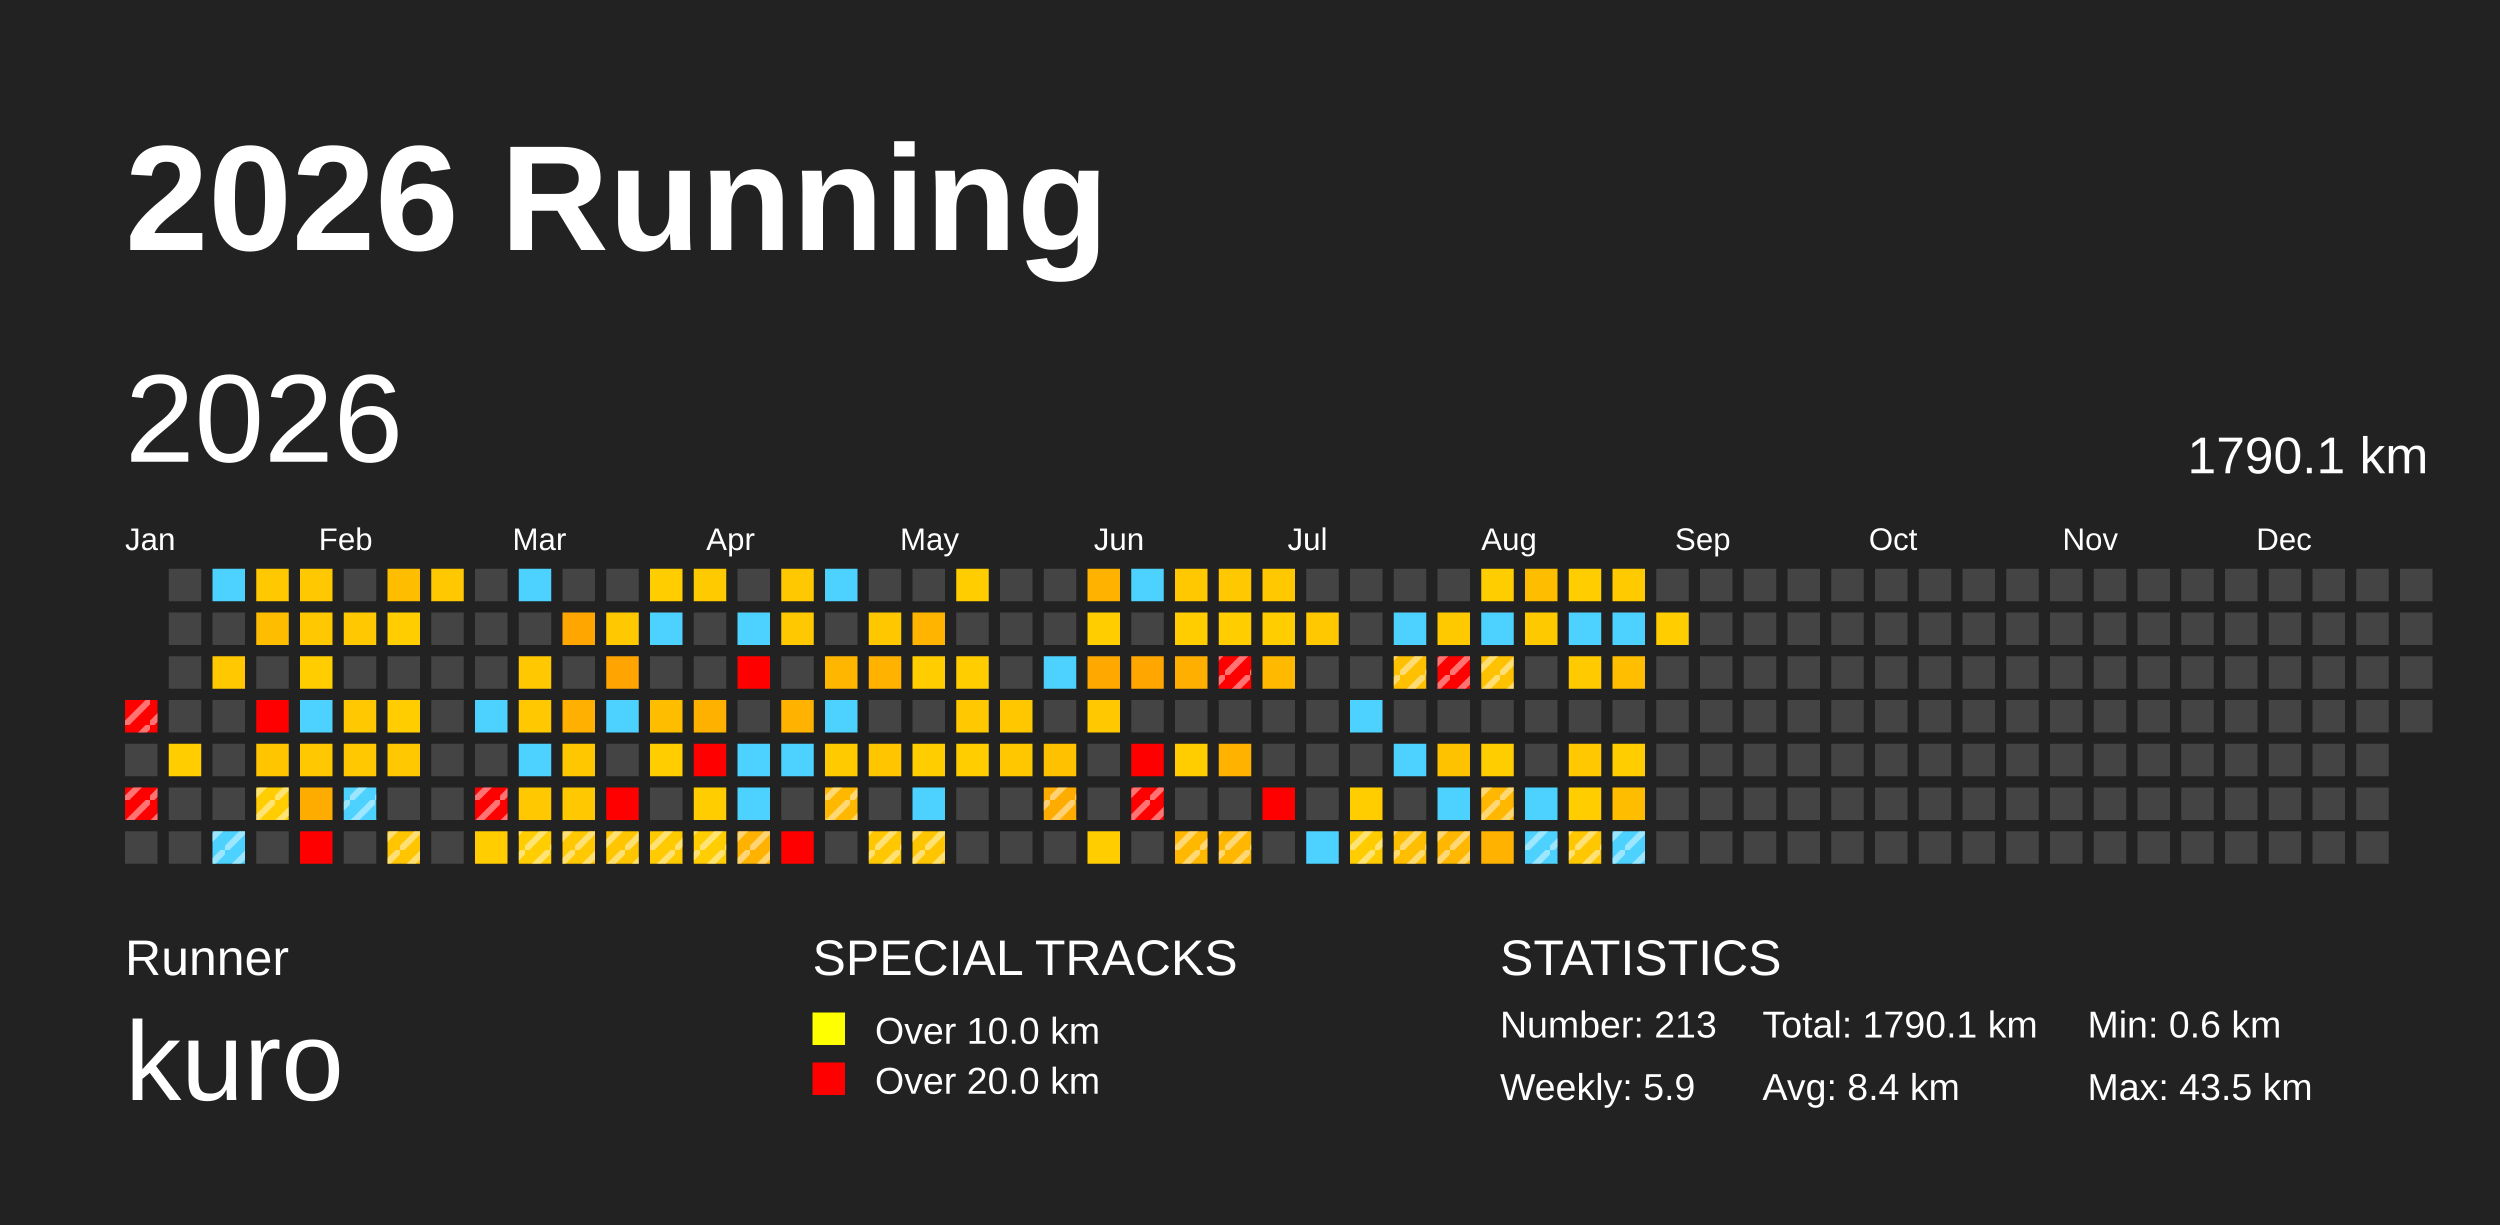
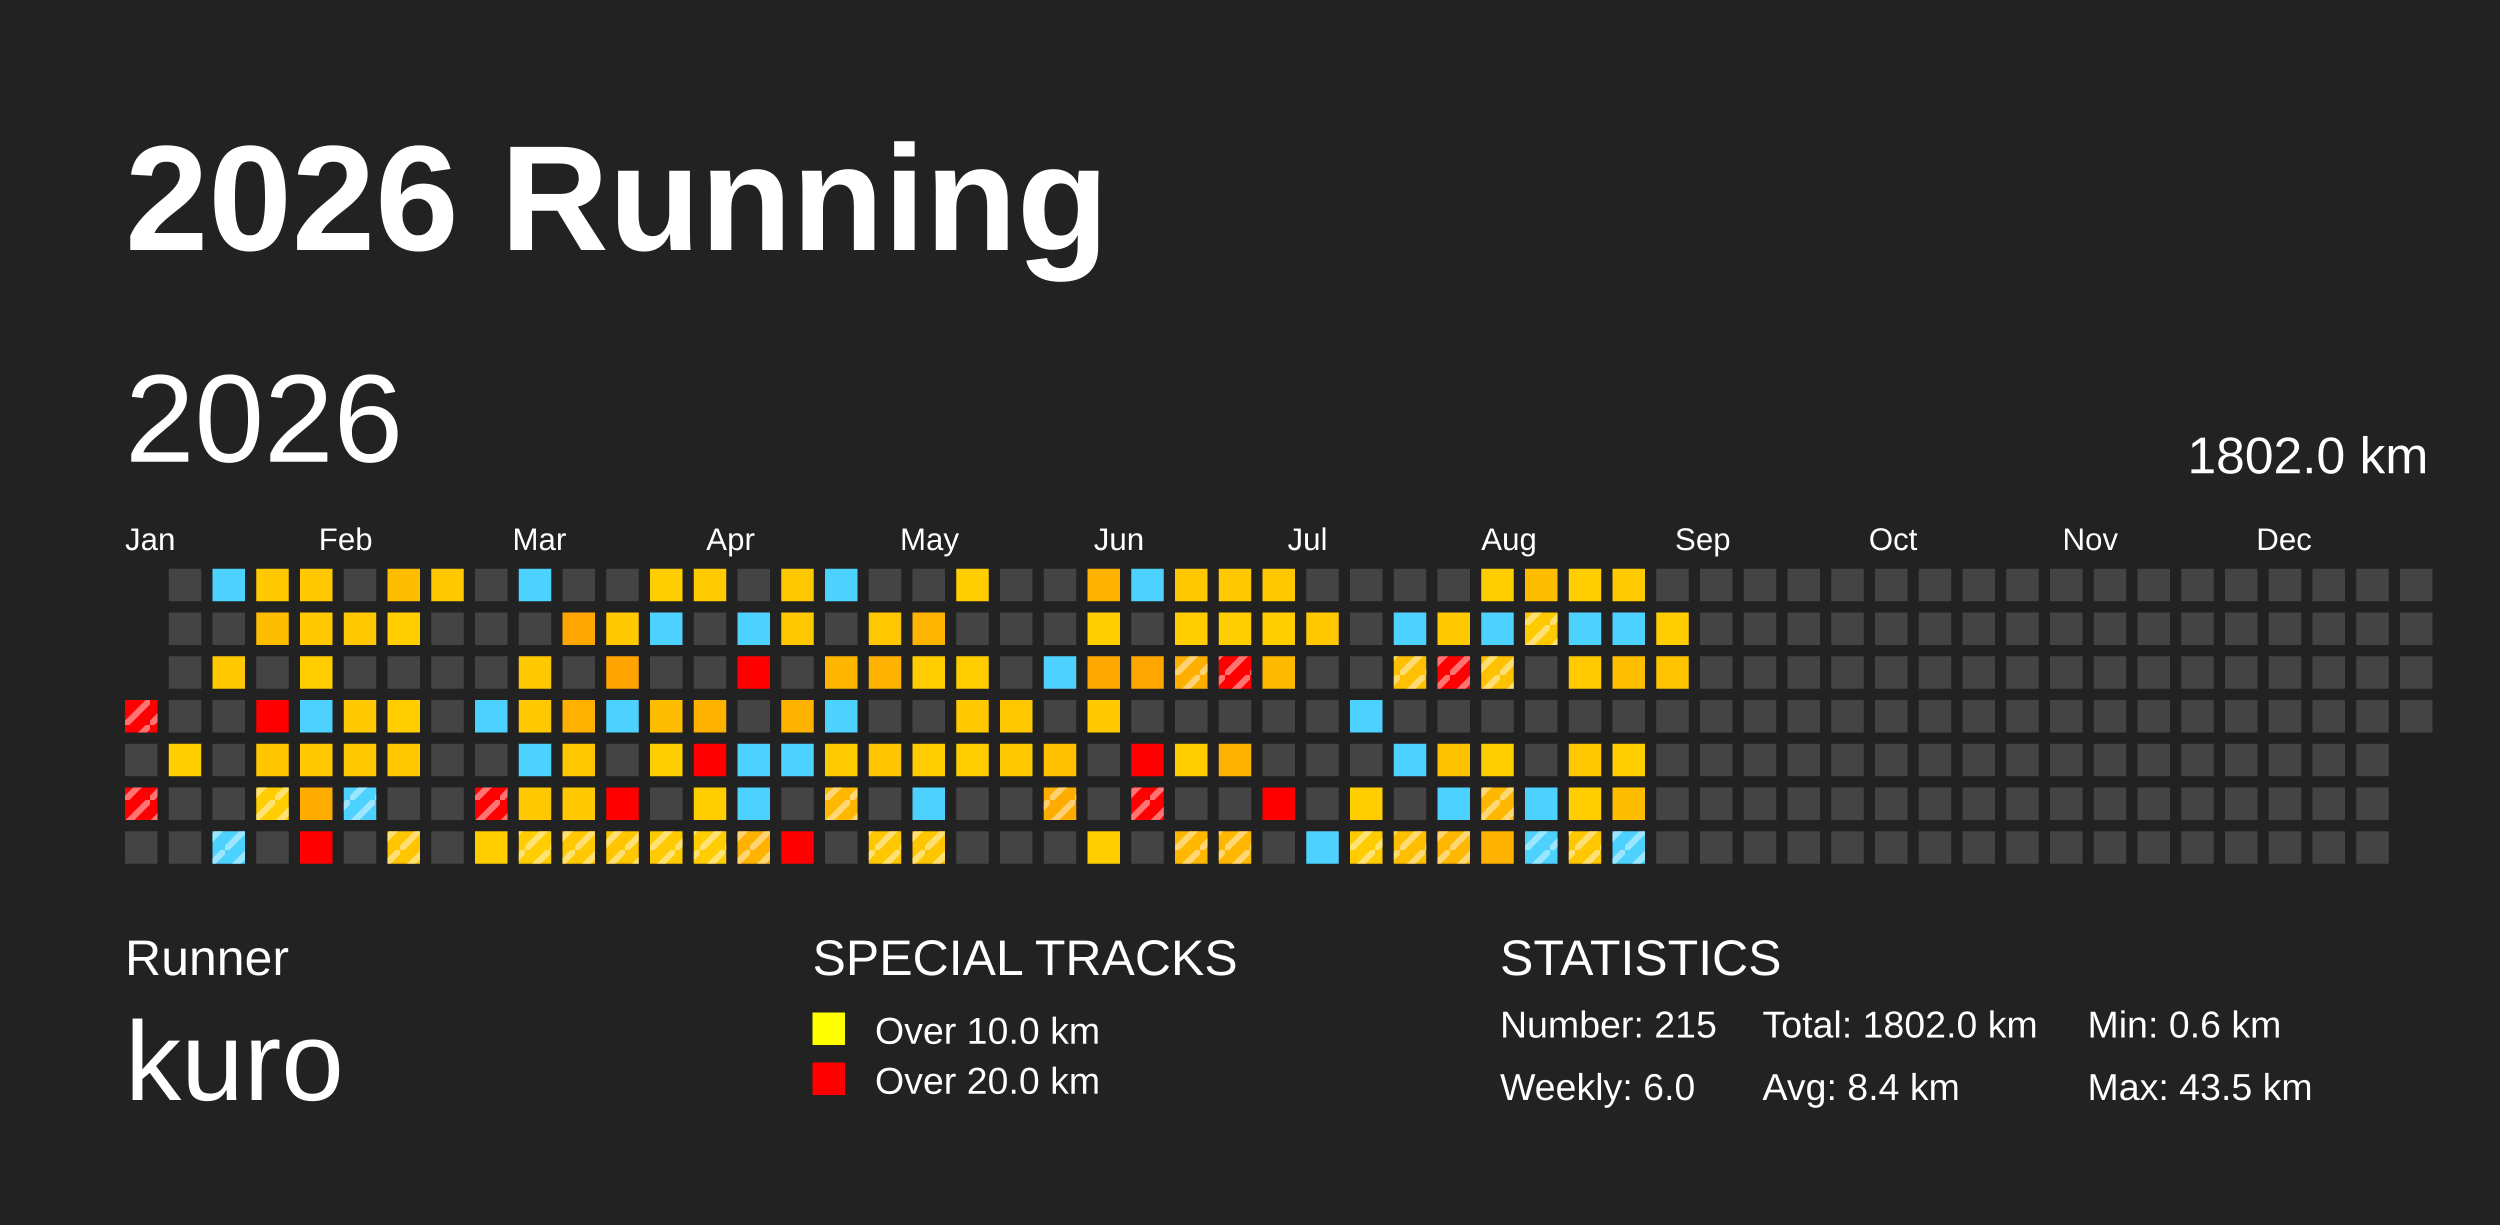
<svg xmlns="http://www.w3.org/2000/svg" baseProfile="full" height="98mm" version="1.1" viewBox="0,0,200,98" width="200mm">
  <defs>
    <pattern height="2" id="indoor-stripe" patternUnits="userSpaceOnUse" width="2">
      <line stroke="white" stroke-opacity="0.45" stroke-width="0.5" x1="0" x2="2" y1="2" y2="0" />
    </pattern>
  </defs>
  <rect fill="#222222" height="98" width="200" x="0" y="0" />
  <text fill="#FFFFFF" style="font-size:12px; font-family:Arial; font-weight:bold;" x="10" y="20">2026 Running</text>
  <text fill="#FFFFFF" style="font-size:4px; font-family:Arial" x="10" y="78">Runner</text>
  <text fill="#FFFFFF" style="font-size:9px; font-family:Arial" x="10" y="88">kuro</text>
  <text fill="#FFFFFF" style="font-size:4px; font-family:Arial" x="65" y="78">SPECIAL TRACKS</text>
  <rect fill="yellow" height="2.6" width="2.6" x="65" y="81" />
  <text fill="#FFFFFF" style="font-size:3px; font-family:Arial" x="70" y="83.5">Over 10.0 km</text>
  <rect fill="red" height="2.6" width="2.6" x="65" y="85" />
  <text fill="#FFFFFF" style="font-size:3px; font-family:Arial" x="70" y="87.5">Over 20.0 km</text>
  <text fill="#FFFFFF" style="font-size:4px; font-family:Arial" x="120" y="78">STATISTICS</text>
-   <text fill="#FFFFFF" style="font-size:3px; font-family:Arial" x="120" y="83">Number: 213</text>
-   <text fill="#FFFFFF" style="font-size:3px; font-family:Arial" x="120" y="88">Weekly: 5.9</text>
-   <text fill="#FFFFFF" style="font-size:3px; font-family:Arial" x="141" y="83">Total: 1790.1 km</text>
+   <text fill="#FFFFFF" style="font-size:3px; font-family:Arial" x="120" y="83">Number: 215</text>
+   <text fill="#FFFFFF" style="font-size:3px; font-family:Arial" x="120" y="88">Weekly: 6.0</text>
+   <text fill="#FFFFFF" style="font-size:3px; font-family:Arial" x="141" y="83">Total: 1802.0 km</text>
  <text fill="#FFFFFF" style="font-size:3px; font-family:Arial" x="141" y="88">Avg: 8.4 km</text>
  <text fill="#FFFFFF" style="font-size:3px; font-family:Arial" x="167" y="83">Min: 0.6 km</text>
  <text fill="#FFFFFF" style="font-size:3px; font-family:Arial" x="167" y="88">Max: 43.5 km</text>
  <text dominant-baseline="hanging" fill="#FFFFFF" style="font-size:10.0px; font-family:Arial;" x="10" y="30">2026</text>
-   <text dominant-baseline="hanging" fill="#FFFFFF" style="font-size:4.125px; font-family:Arial;" x="175" y="35">1790.1 km</text>
+   <text dominant-baseline="hanging" fill="#FFFFFF" style="font-size:4.125px; font-family:Arial;" x="175" y="35">1802.0 km</text>
  <text fill="#FFFFFF" style="font-size:2.5px; font-family:Arial" x="10.0" y="44">Jan</text>
  <text fill="#FFFFFF" style="font-size:2.5px; font-family:Arial" x="25.5" y="44">Feb</text>
  <text fill="#FFFFFF" style="font-size:2.5px; font-family:Arial" x="41.0" y="44">Mar</text>
  <text fill="#FFFFFF" style="font-size:2.5px; font-family:Arial" x="56.5" y="44">Apr</text>
  <text fill="#FFFFFF" style="font-size:2.5px; font-family:Arial" x="72.0" y="44">May</text>
  <text fill="#FFFFFF" style="font-size:2.5px; font-family:Arial" x="87.5" y="44">Jun</text>
  <text fill="#FFFFFF" style="font-size:2.5px; font-family:Arial" x="103.0" y="44">Jul</text>
  <text fill="#FFFFFF" style="font-size:2.5px; font-family:Arial" x="118.5" y="44">Aug</text>
  <text fill="#FFFFFF" style="font-size:2.5px; font-family:Arial" x="134.0" y="44">Sep</text>
  <text fill="#FFFFFF" style="font-size:2.5px; font-family:Arial" x="149.5" y="44">Oct</text>
  <text fill="#FFFFFF" style="font-size:2.5px; font-family:Arial" x="165.0" y="44">Nov</text>
  <text fill="#FFFFFF" style="font-size:2.5px; font-family:Arial" x="180.5" y="44">Dec</text>
  <rect fill="red" height="2.6" width="2.6" x="10.0" y="56.0" />
  <rect fill="url(#indoor-stripe)" height="2.6" style="pointer-events: none;" width="2.6" x="10.0" y="56.0" />
  <rect fill="#444444" height="2.6" width="2.6" x="10.0" y="59.5" />
  <rect fill="red" height="2.6" width="2.6" x="10.0" y="63.0" />
  <rect fill="url(#indoor-stripe)" height="2.6" style="pointer-events: none;" width="2.6" x="10.0" y="63.0" />
  <rect fill="#444444" height="2.6" width="2.6" x="10.0" y="66.5" />
  <rect fill="#444444" height="2.6" width="2.6" x="13.5" y="45.5" />
  <rect fill="#444444" height="2.6" width="2.6" x="13.5" y="49.0" />
  <rect fill="#444444" height="2.6" width="2.6" x="13.5" y="52.5" />
  <rect fill="#444444" height="2.6" width="2.6" x="13.5" y="56.0" />
  <rect fill="#ffcd00" height="2.6" width="2.6" x="13.5" y="59.5" />
  <rect fill="#444444" height="2.6" width="2.6" x="13.5" y="63.0" />
  <rect fill="#444444" height="2.6" width="2.6" x="13.5" y="66.5" />
  <rect fill="#4dd2ff" height="2.6" width="2.6" x="17.0" y="45.5" />
  <rect fill="#444444" height="2.6" width="2.6" x="17.0" y="49.0" />
  <rect fill="#ffc800" height="2.6" width="2.6" x="17.0" y="52.5" />
  <rect fill="#444444" height="2.6" width="2.6" x="17.0" y="56.0" />
  <rect fill="#444444" height="2.6" width="2.6" x="17.0" y="59.5" />
  <rect fill="#444444" height="2.6" width="2.6" x="17.0" y="63.0" />
  <rect fill="#4dd2ff" height="2.6" width="2.6" x="17.0" y="66.5" />
  <rect fill="url(#indoor-stripe)" height="2.6" style="pointer-events: none;" width="2.6" x="17.0" y="66.5" />
  <rect fill="#ffc800" height="2.6" width="2.6" x="20.5" y="45.5" />
  <rect fill="#ffbd00" height="2.6" width="2.6" x="20.5" y="49.0" />
  <rect fill="#444444" height="2.6" width="2.6" x="20.5" y="52.5" />
  <rect fill="red" height="2.6" width="2.6" x="20.5" y="56.0" />
  <rect fill="#ffc600" height="2.6" width="2.6" x="20.5" y="59.5" />
  <rect fill="#ffcd00" height="2.6" width="2.6" x="20.5" y="63.0" />
  <rect fill="url(#indoor-stripe)" height="2.6" style="pointer-events: none;" width="2.6" x="20.5" y="63.0" />
  <rect fill="#444444" height="2.6" width="2.6" x="20.5" y="66.5" />
  <rect fill="#ffc800" height="2.6" width="2.6" x="24.0" y="45.5" />
  <rect fill="#ffc800" height="2.6" width="2.6" x="24.0" y="49.0" />
  <rect fill="#ffcd00" height="2.6" width="2.6" x="24.0" y="52.5" />
  <rect fill="#4dd2ff" height="2.6" width="2.6" x="24.0" y="56.0" />
  <rect fill="#ffc800" height="2.6" width="2.6" x="24.0" y="59.5" />
  <rect fill="#ffac00" height="2.6" width="2.6" x="24.0" y="63.0" />
  <rect fill="red" height="2.6" width="2.6" x="24.0" y="66.5" />
  <rect fill="#444444" height="2.6" width="2.6" x="27.5" y="45.5" />
  <rect fill="#ffc800" height="2.6" width="2.6" x="27.5" y="49.0" />
  <rect fill="#444444" height="2.6" width="2.6" x="27.5" y="52.5" />
  <rect fill="#ffc800" height="2.6" width="2.6" x="27.5" y="56.0" />
  <rect fill="#ffc800" height="2.6" width="2.6" x="27.5" y="59.5" />
  <rect fill="#4dd2ff" height="2.6" width="2.6" x="27.5" y="63.0" />
  <rect fill="url(#indoor-stripe)" height="2.6" style="pointer-events: none;" width="2.6" x="27.5" y="63.0" />
  <rect fill="#444444" height="2.6" width="2.6" x="27.5" y="66.5" />
  <rect fill="#ffbd00" height="2.6" width="2.6" x="31.0" y="45.5" />
  <rect fill="#ffcd00" height="2.6" width="2.6" x="31.0" y="49.0" />
  <rect fill="#444444" height="2.6" width="2.6" x="31.0" y="52.5" />
  <rect fill="#ffcd00" height="2.6" width="2.6" x="31.0" y="56.0" />
  <rect fill="#ffc800" height="2.6" width="2.6" x="31.0" y="59.5" />
  <rect fill="#444444" height="2.6" width="2.6" x="31.0" y="63.0" />
  <rect fill="#ffc500" height="2.6" width="2.6" x="31.0" y="66.5" />
  <rect fill="url(#indoor-stripe)" height="2.6" style="pointer-events: none;" width="2.6" x="31.0" y="66.5" />
  <rect fill="#ffc800" height="2.6" width="2.6" x="34.5" y="45.5" />
  <rect fill="#444444" height="2.6" width="2.6" x="34.5" y="49.0" />
  <rect fill="#444444" height="2.6" width="2.6" x="34.5" y="52.5" />
  <rect fill="#444444" height="2.6" width="2.6" x="34.5" y="56.0" />
  <rect fill="#444444" height="2.6" width="2.6" x="34.5" y="59.5" />
  <rect fill="#444444" height="2.6" width="2.6" x="34.5" y="63.0" />
  <rect fill="#444444" height="2.6" width="2.6" x="34.5" y="66.5" />
  <rect fill="#444444" height="2.6" width="2.6" x="38.0" y="45.5" />
  <rect fill="#444444" height="2.6" width="2.6" x="38.0" y="49.0" />
  <rect fill="#444444" height="2.6" width="2.6" x="38.0" y="52.5" />
  <rect fill="#4dd2ff" height="2.6" width="2.6" x="38.0" y="56.0" />
  <rect fill="#444444" height="2.6" width="2.6" x="38.0" y="59.5" />
  <rect fill="red" height="2.6" width="2.6" x="38.0" y="63.0" />
  <rect fill="url(#indoor-stripe)" height="2.6" style="pointer-events: none;" width="2.6" x="38.0" y="63.0" />
  <rect fill="#ffcd00" height="2.6" width="2.6" x="38.0" y="66.5" />
  <rect fill="#4dd2ff" height="2.6" width="2.6" x="41.5" y="45.5" />
  <rect fill="#444444" height="2.6" width="2.6" x="41.5" y="49.0" />
  <rect fill="#ffc800" height="2.6" width="2.6" x="41.5" y="52.5" />
  <rect fill="#ffc800" height="2.6" width="2.6" x="41.5" y="56.0" />
  <rect fill="#4dd2ff" height="2.6" width="2.6" x="41.5" y="59.5" />
  <rect fill="#ffc800" height="2.6" width="2.6" x="41.5" y="63.0" />
  <rect fill="#ffcd00" height="2.6" width="2.6" x="41.5" y="66.5" />
  <rect fill="url(#indoor-stripe)" height="2.6" style="pointer-events: none;" width="2.6" x="41.5" y="66.5" />
  <rect fill="#444444" height="2.6" width="2.6" x="45.0" y="45.5" />
  <rect fill="#ffa700" height="2.6" width="2.6" x="45.0" y="49.0" />
  <rect fill="#444444" height="2.6" width="2.6" x="45.0" y="52.5" />
  <rect fill="#ffb000" height="2.6" width="2.6" x="45.0" y="56.0" />
  <rect fill="#ffc700" height="2.6" width="2.6" x="45.0" y="59.5" />
  <rect fill="#ffc800" height="2.6" width="2.6" x="45.0" y="63.0" />
  <rect fill="#ffc800" height="2.6" width="2.6" x="45.0" y="66.5" />
  <rect fill="url(#indoor-stripe)" height="2.6" style="pointer-events: none;" width="2.6" x="45.0" y="66.5" />
  <rect fill="#444444" height="2.6" width="2.6" x="48.5" y="45.5" />
  <rect fill="#ffc800" height="2.6" width="2.6" x="48.5" y="49.0" />
  <rect fill="#ffa400" height="2.6" width="2.6" x="48.5" y="52.5" />
  <rect fill="#4dd2ff" height="2.6" width="2.6" x="48.5" y="56.0" />
  <rect fill="#444444" height="2.6" width="2.6" x="48.5" y="59.5" />
  <rect fill="red" height="2.6" width="2.6" x="48.5" y="63.0" />
  <rect fill="#ffc600" height="2.6" width="2.6" x="48.5" y="66.5" />
  <rect fill="url(#indoor-stripe)" height="2.6" style="pointer-events: none;" width="2.6" x="48.5" y="66.5" />
  <rect fill="#ffcd00" height="2.6" width="2.6" x="52.0" y="45.5" />
  <rect fill="#4dd2ff" height="2.6" width="2.6" x="52.0" y="49.0" />
  <rect fill="#444444" height="2.6" width="2.6" x="52.0" y="52.5" />
  <rect fill="#ffbd00" height="2.6" width="2.6" x="52.0" y="56.0" />
  <rect fill="#ffcd00" height="2.6" width="2.6" x="52.0" y="59.5" />
  <rect fill="#444444" height="2.6" width="2.6" x="52.0" y="63.0" />
  <rect fill="#ffca00" height="2.6" width="2.6" x="52.0" y="66.5" />
  <rect fill="url(#indoor-stripe)" height="2.6" style="pointer-events: none;" width="2.6" x="52.0" y="66.5" />
  <rect fill="#ffca00" height="2.6" width="2.6" x="55.5" y="45.5" />
  <rect fill="#444444" height="2.6" width="2.6" x="55.5" y="49.0" />
  <rect fill="#444444" height="2.6" width="2.6" x="55.5" y="52.5" />
  <rect fill="#ffb100" height="2.6" width="2.6" x="55.5" y="56.0" />
  <rect fill="red" height="2.6" width="2.6" x="55.5" y="59.5" />
  <rect fill="#ffcd00" height="2.6" width="2.6" x="55.5" y="63.0" />
  <rect fill="#ffcd00" height="2.6" width="2.6" x="55.5" y="66.5" />
  <rect fill="url(#indoor-stripe)" height="2.6" style="pointer-events: none;" width="2.6" x="55.5" y="66.5" />
  <rect fill="#444444" height="2.6" width="2.6" x="59.0" y="45.5" />
  <rect fill="#4dd2ff" height="2.6" width="2.6" x="59.0" y="49.0" />
  <rect fill="red" height="2.6" width="2.6" x="59.0" y="52.5" />
  <rect fill="#444444" height="2.6" width="2.6" x="59.0" y="56.0" />
  <rect fill="#4dd2ff" height="2.6" width="2.6" x="59.0" y="59.5" />
  <rect fill="#4dd2ff" height="2.6" width="2.6" x="59.0" y="63.0" />
  <rect fill="#ffb200" height="2.6" width="2.6" x="59.0" y="66.5" />
  <rect fill="url(#indoor-stripe)" height="2.6" style="pointer-events: none;" width="2.6" x="59.0" y="66.5" />
  <rect fill="#ffc800" height="2.6" width="2.6" x="62.5" y="45.5" />
  <rect fill="#ffc800" height="2.6" width="2.6" x="62.5" y="49.0" />
  <rect fill="#444444" height="2.6" width="2.6" x="62.5" y="52.5" />
  <rect fill="#ffb200" height="2.6" width="2.6" x="62.5" y="56.0" />
  <rect fill="#4dd2ff" height="2.6" width="2.6" x="62.5" y="59.5" />
  <rect fill="#444444" height="2.6" width="2.6" x="62.5" y="63.0" />
  <rect fill="red" height="2.6" width="2.6" x="62.5" y="66.5" />
  <rect fill="#4dd2ff" height="2.6" width="2.6" x="66.0" y="45.5" />
  <rect fill="#444444" height="2.6" width="2.6" x="66.0" y="49.0" />
  <rect fill="#ffb600" height="2.6" width="2.6" x="66.0" y="52.5" />
  <rect fill="#4dd2ff" height="2.6" width="2.6" x="66.0" y="56.0" />
  <rect fill="#ffca00" height="2.6" width="2.6" x="66.0" y="59.5" />
  <rect fill="#ffb700" height="2.6" width="2.6" x="66.0" y="63.0" />
  <rect fill="url(#indoor-stripe)" height="2.6" style="pointer-events: none;" width="2.6" x="66.0" y="63.0" />
  <rect fill="#444444" height="2.6" width="2.6" x="66.0" y="66.5" />
  <rect fill="#444444" height="2.6" width="2.6" x="69.5" y="45.5" />
  <rect fill="#ffc700" height="2.6" width="2.6" x="69.5" y="49.0" />
  <rect fill="#ffb200" height="2.6" width="2.6" x="69.5" y="52.5" />
  <rect fill="#444444" height="2.6" width="2.6" x="69.5" y="56.0" />
  <rect fill="#ffc600" height="2.6" width="2.6" x="69.5" y="59.5" />
  <rect fill="#444444" height="2.6" width="2.6" x="69.5" y="63.0" />
  <rect fill="#ffc700" height="2.6" width="2.6" x="69.5" y="66.5" />
  <rect fill="url(#indoor-stripe)" height="2.6" style="pointer-events: none;" width="2.6" x="69.5" y="66.5" />
  <rect fill="#444444" height="2.6" width="2.6" x="73.0" y="45.5" />
  <rect fill="#ffb500" height="2.6" width="2.6" x="73.0" y="49.0" />
  <rect fill="#ffcd00" height="2.6" width="2.6" x="73.0" y="52.5" />
  <rect fill="#444444" height="2.6" width="2.6" x="73.0" y="56.0" />
  <rect fill="#ffcd00" height="2.6" width="2.6" x="73.0" y="59.5" />
  <rect fill="#4dd2ff" height="2.6" width="2.6" x="73.0" y="63.0" />
  <rect fill="#ffc600" height="2.6" width="2.6" x="73.0" y="66.5" />
  <rect fill="url(#indoor-stripe)" height="2.6" style="pointer-events: none;" width="2.6" x="73.0" y="66.5" />
  <rect fill="#ffcd00" height="2.6" width="2.6" x="76.5" y="45.5" />
  <rect fill="#444444" height="2.6" width="2.6" x="76.5" y="49.0" />
  <rect fill="#ffcd00" height="2.6" width="2.6" x="76.5" y="52.5" />
  <rect fill="#ffc800" height="2.6" width="2.6" x="76.5" y="56.0" />
  <rect fill="#ffcd00" height="2.6" width="2.6" x="76.5" y="59.5" />
  <rect fill="#444444" height="2.6" width="2.6" x="76.5" y="63.0" />
  <rect fill="#444444" height="2.6" width="2.6" x="76.5" y="66.5" />
  <rect fill="#444444" height="2.6" width="2.6" x="80.0" y="45.5" />
  <rect fill="#444444" height="2.6" width="2.6" x="80.0" y="49.0" />
  <rect fill="#444444" height="2.6" width="2.6" x="80.0" y="52.5" />
  <rect fill="#ffc700" height="2.6" width="2.6" x="80.0" y="56.0" />
  <rect fill="#ffc700" height="2.6" width="2.6" x="80.0" y="59.5" />
  <rect fill="#444444" height="2.6" width="2.6" x="80.0" y="63.0" />
  <rect fill="#444444" height="2.6" width="2.6" x="80.0" y="66.5" />
  <rect fill="#444444" height="2.6" width="2.6" x="83.5" y="45.5" />
  <rect fill="#444444" height="2.6" width="2.6" x="83.5" y="49.0" />
  <rect fill="#4dd2ff" height="2.6" width="2.6" x="83.5" y="52.5" />
  <rect fill="#444444" height="2.6" width="2.6" x="83.5" y="56.0" />
  <rect fill="#ffc100" height="2.6" width="2.6" x="83.5" y="59.5" />
  <rect fill="#ffac00" height="2.6" width="2.6" x="83.5" y="63.0" />
  <rect fill="url(#indoor-stripe)" height="2.6" style="pointer-events: none;" width="2.6" x="83.5" y="63.0" />
  <rect fill="#444444" height="2.6" width="2.6" x="83.5" y="66.5" />
  <rect fill="#ffb200" height="2.6" width="2.6" x="87.0" y="45.5" />
  <rect fill="#ffcd00" height="2.6" width="2.6" x="87.0" y="49.0" />
  <rect fill="#ffa900" height="2.6" width="2.6" x="87.0" y="52.5" />
  <rect fill="#ffc800" height="2.6" width="2.6" x="87.0" y="56.0" />
  <rect fill="#444444" height="2.6" width="2.6" x="87.0" y="59.5" />
  <rect fill="#444444" height="2.6" width="2.6" x="87.0" y="63.0" />
  <rect fill="#ffcd00" height="2.6" width="2.6" x="87.0" y="66.5" />
  <rect fill="#4dd2ff" height="2.6" width="2.6" x="90.5" y="45.5" />
  <rect fill="#444444" height="2.6" width="2.6" x="90.5" y="49.0" />
  <rect fill="#ffa700" height="2.6" width="2.6" x="90.5" y="52.5" />
  <rect fill="#444444" height="2.6" width="2.6" x="90.5" y="56.0" />
  <rect fill="red" height="2.6" width="2.6" x="90.5" y="59.5" />
  <rect fill="red" height="2.6" width="2.6" x="90.5" y="63.0" />
  <rect fill="url(#indoor-stripe)" height="2.6" style="pointer-events: none;" width="2.6" x="90.5" y="63.0" />
  <rect fill="#444444" height="2.6" width="2.6" x="90.5" y="66.5" />
  <rect fill="#ffc800" height="2.6" width="2.6" x="94.0" y="45.5" />
  <rect fill="#ffcd00" height="2.6" width="2.6" x="94.0" y="49.0" />
  <rect fill="#ffaf00" height="2.6" width="2.6" x="94.0" y="52.5" />
+   <rect fill="url(#indoor-stripe)" height="2.6" style="pointer-events: none;" width="2.6" x="94.0" y="52.5" />
  <rect fill="#444444" height="2.6" width="2.6" x="94.0" y="56.0" />
  <rect fill="#ffcd00" height="2.6" width="2.6" x="94.0" y="59.5" />
  <rect fill="#444444" height="2.6" width="2.6" x="94.0" y="63.0" />
  <rect fill="#ffb700" height="2.6" width="2.6" x="94.0" y="66.5" />
  <rect fill="url(#indoor-stripe)" height="2.6" style="pointer-events: none;" width="2.6" x="94.0" y="66.5" />
  <rect fill="#ffc800" height="2.6" width="2.6" x="97.5" y="45.5" />
  <rect fill="#ffcd00" height="2.6" width="2.6" x="97.5" y="49.0" />
  <rect fill="red" height="2.6" width="2.6" x="97.5" y="52.5" />
  <rect fill="url(#indoor-stripe)" height="2.6" style="pointer-events: none;" width="2.6" x="97.5" y="52.5" />
  <rect fill="#444444" height="2.6" width="2.6" x="97.5" y="56.0" />
  <rect fill="#ffb200" height="2.6" width="2.6" x="97.5" y="59.5" />
  <rect fill="#444444" height="2.6" width="2.6" x="97.5" y="63.0" />
  <rect fill="#ffb700" height="2.6" width="2.6" x="97.5" y="66.5" />
  <rect fill="url(#indoor-stripe)" height="2.6" style="pointer-events: none;" width="2.6" x="97.5" y="66.5" />
  <rect fill="#ffc800" height="2.6" width="2.6" x="101.0" y="45.5" />
  <rect fill="#ffcd00" height="2.6" width="2.6" x="101.0" y="49.0" />
  <rect fill="#ffba00" height="2.6" width="2.6" x="101.0" y="52.5" />
  <rect fill="#444444" height="2.6" width="2.6" x="101.0" y="56.0" />
  <rect fill="#444444" height="2.6" width="2.6" x="101.0" y="59.5" />
  <rect fill="red" height="2.6" width="2.6" x="101.0" y="63.0" />
  <rect fill="#444444" height="2.6" width="2.6" x="101.0" y="66.5" />
  <rect fill="#444444" height="2.6" width="2.6" x="104.5" y="45.5" />
  <rect fill="#ffc800" height="2.6" width="2.6" x="104.5" y="49.0" />
  <rect fill="#444444" height="2.6" width="2.6" x="104.5" y="52.5" />
  <rect fill="#444444" height="2.6" width="2.6" x="104.5" y="56.0" />
  <rect fill="#444444" height="2.6" width="2.6" x="104.5" y="59.5" />
  <rect fill="#444444" height="2.6" width="2.6" x="104.5" y="63.0" />
  <rect fill="#4dd2ff" height="2.6" width="2.6" x="104.5" y="66.5" />
  <rect fill="#444444" height="2.6" width="2.6" x="108.0" y="45.5" />
  <rect fill="#444444" height="2.6" width="2.6" x="108.0" y="49.0" />
  <rect fill="#444444" height="2.6" width="2.6" x="108.0" y="52.5" />
  <rect fill="#4dd2ff" height="2.6" width="2.6" x="108.0" y="56.0" />
  <rect fill="#444444" height="2.6" width="2.6" x="108.0" y="59.5" />
  <rect fill="#ffcd00" height="2.6" width="2.6" x="108.0" y="63.0" />
  <rect fill="#ffcc00" height="2.6" width="2.6" x="108.0" y="66.5" />
  <rect fill="url(#indoor-stripe)" height="2.6" style="pointer-events: none;" width="2.6" x="108.0" y="66.5" />
  <rect fill="#444444" height="2.6" width="2.6" x="111.5" y="45.5" />
  <rect fill="#4dd2ff" height="2.6" width="2.6" x="111.5" y="49.0" />
  <rect fill="#ffc000" height="2.6" width="2.6" x="111.5" y="52.5" />
  <rect fill="url(#indoor-stripe)" height="2.6" style="pointer-events: none;" width="2.6" x="111.5" y="52.5" />
  <rect fill="#444444" height="2.6" width="2.6" x="111.5" y="56.0" />
  <rect fill="#4dd2ff" height="2.6" width="2.6" x="111.5" y="59.5" />
  <rect fill="#444444" height="2.6" width="2.6" x="111.5" y="63.0" />
  <rect fill="#ffbf00" height="2.6" width="2.6" x="111.5" y="66.5" />
  <rect fill="url(#indoor-stripe)" height="2.6" style="pointer-events: none;" width="2.6" x="111.5" y="66.5" />
  <rect fill="#444444" height="2.6" width="2.6" x="115.0" y="45.5" />
  <rect fill="#ffc900" height="2.6" width="2.6" x="115.0" y="49.0" />
  <rect fill="red" height="2.6" width="2.6" x="115.0" y="52.5" />
  <rect fill="url(#indoor-stripe)" height="2.6" style="pointer-events: none;" width="2.6" x="115.0" y="52.5" />
  <rect fill="#444444" height="2.6" width="2.6" x="115.0" y="56.0" />
  <rect fill="#ffc200" height="2.6" width="2.6" x="115.0" y="59.5" />
  <rect fill="#4dd2ff" height="2.6" width="2.6" x="115.0" y="63.0" />
  <rect fill="#ffb700" height="2.6" width="2.6" x="115.0" y="66.5" />
  <rect fill="url(#indoor-stripe)" height="2.6" style="pointer-events: none;" width="2.6" x="115.0" y="66.5" />
  <rect fill="#ffcd00" height="2.6" width="2.6" x="118.5" y="45.5" />
  <rect fill="#4dd2ff" height="2.6" width="2.6" x="118.5" y="49.0" />
  <rect fill="#ffc200" height="2.6" width="2.6" x="118.5" y="52.5" />
  <rect fill="url(#indoor-stripe)" height="2.6" style="pointer-events: none;" width="2.6" x="118.5" y="52.5" />
  <rect fill="#444444" height="2.6" width="2.6" x="118.5" y="56.0" />
  <rect fill="#ffcd00" height="2.6" width="2.6" x="118.5" y="59.5" />
  <rect fill="#ffb700" height="2.6" width="2.6" x="118.5" y="63.0" />
  <rect fill="url(#indoor-stripe)" height="2.6" style="pointer-events: none;" width="2.6" x="118.5" y="63.0" />
  <rect fill="#ffb200" height="2.6" width="2.6" x="118.5" y="66.5" />
  <rect fill="#ffbd00" height="2.6" width="2.6" x="122.0" y="45.5" />
  <rect fill="#ffc900" height="2.6" width="2.6" x="122.0" y="49.0" />
+   <rect fill="url(#indoor-stripe)" height="2.6" style="pointer-events: none;" width="2.6" x="122.0" y="49.0" />
  <rect fill="#444444" height="2.6" width="2.6" x="122.0" y="52.5" />
  <rect fill="#444444" height="2.6" width="2.6" x="122.0" y="56.0" />
  <rect fill="#444444" height="2.6" width="2.6" x="122.0" y="59.5" />
  <rect fill="#4dd2ff" height="2.6" width="2.6" x="122.0" y="63.0" />
  <rect fill="#4dd2ff" height="2.6" width="2.6" x="122.0" y="66.5" />
  <rect fill="url(#indoor-stripe)" height="2.6" style="pointer-events: none;" width="2.6" x="122.0" y="66.5" />
  <rect fill="#ffcd00" height="2.6" width="2.6" x="125.5" y="45.5" />
  <rect fill="#4dd2ff" height="2.6" width="2.6" x="125.5" y="49.0" />
  <rect fill="#ffcb00" height="2.6" width="2.6" x="125.5" y="52.5" />
  <rect fill="#444444" height="2.6" width="2.6" x="125.5" y="56.0" />
  <rect fill="#ffc800" height="2.6" width="2.6" x="125.5" y="59.5" />
  <rect fill="#ffcd00" height="2.6" width="2.6" x="125.5" y="63.0" />
  <rect fill="#ffc700" height="2.6" width="2.6" x="125.5" y="66.5" />
  <rect fill="url(#indoor-stripe)" height="2.6" style="pointer-events: none;" width="2.6" x="125.5" y="66.5" />
  <rect fill="#ffcb00" height="2.6" width="2.6" x="129.0" y="45.5" />
  <rect fill="#4dd2ff" height="2.6" width="2.6" x="129.0" y="49.0" />
  <rect fill="#ffbe00" height="2.6" width="2.6" x="129.0" y="52.5" />
  <rect fill="#444444" height="2.6" width="2.6" x="129.0" y="56.0" />
  <rect fill="#ffcd00" height="2.6" width="2.6" x="129.0" y="59.5" />
  <rect fill="#ffbd00" height="2.6" width="2.6" x="129.0" y="63.0" />
  <rect fill="#4dd2ff" height="2.6" width="2.6" x="129.0" y="66.5" />
  <rect fill="url(#indoor-stripe)" height="2.6" style="pointer-events: none;" width="2.6" x="129.0" y="66.5" />
  <rect fill="#444444" height="2.6" width="2.6" x="132.5" y="45.5" />
  <rect fill="#ffcd00" height="2.6" width="2.6" x="132.5" y="49.0" />
-   <rect fill="#444444" height="2.6" width="2.6" x="132.5" y="52.5" />
+   <rect fill="#ffc300" height="2.6" width="2.6" x="132.5" y="52.5" />
  <rect fill="#444444" height="2.6" width="2.6" x="132.5" y="56.0" />
  <rect fill="#444444" height="2.6" width="2.6" x="132.5" y="59.5" />
  <rect fill="#444444" height="2.6" width="2.6" x="132.5" y="63.0" />
  <rect fill="#444444" height="2.6" width="2.6" x="132.5" y="66.5" />
  <rect fill="#444444" height="2.6" width="2.6" x="136.0" y="45.5" />
  <rect fill="#444444" height="2.6" width="2.6" x="136.0" y="49.0" />
  <rect fill="#444444" height="2.6" width="2.6" x="136.0" y="52.5" />
  <rect fill="#444444" height="2.6" width="2.6" x="136.0" y="56.0" />
  <rect fill="#444444" height="2.6" width="2.6" x="136.0" y="59.5" />
  <rect fill="#444444" height="2.6" width="2.6" x="136.0" y="63.0" />
  <rect fill="#444444" height="2.6" width="2.6" x="136.0" y="66.5" />
  <rect fill="#444444" height="2.6" width="2.6" x="139.5" y="45.5" />
  <rect fill="#444444" height="2.6" width="2.6" x="139.5" y="49.0" />
  <rect fill="#444444" height="2.6" width="2.6" x="139.5" y="52.5" />
  <rect fill="#444444" height="2.6" width="2.6" x="139.5" y="56.0" />
  <rect fill="#444444" height="2.6" width="2.6" x="139.5" y="59.5" />
  <rect fill="#444444" height="2.6" width="2.6" x="139.5" y="63.0" />
  <rect fill="#444444" height="2.6" width="2.6" x="139.5" y="66.5" />
  <rect fill="#444444" height="2.6" width="2.6" x="143.0" y="45.5" />
  <rect fill="#444444" height="2.6" width="2.6" x="143.0" y="49.0" />
  <rect fill="#444444" height="2.6" width="2.6" x="143.0" y="52.5" />
  <rect fill="#444444" height="2.6" width="2.6" x="143.0" y="56.0" />
  <rect fill="#444444" height="2.6" width="2.6" x="143.0" y="59.5" />
  <rect fill="#444444" height="2.6" width="2.6" x="143.0" y="63.0" />
  <rect fill="#444444" height="2.6" width="2.6" x="143.0" y="66.5" />
  <rect fill="#444444" height="2.6" width="2.6" x="146.5" y="45.5" />
  <rect fill="#444444" height="2.6" width="2.6" x="146.5" y="49.0" />
  <rect fill="#444444" height="2.6" width="2.6" x="146.5" y="52.5" />
  <rect fill="#444444" height="2.6" width="2.6" x="146.5" y="56.0" />
  <rect fill="#444444" height="2.6" width="2.6" x="146.5" y="59.5" />
  <rect fill="#444444" height="2.6" width="2.6" x="146.5" y="63.0" />
  <rect fill="#444444" height="2.6" width="2.6" x="146.5" y="66.5" />
  <rect fill="#444444" height="2.6" width="2.6" x="150.0" y="45.5" />
  <rect fill="#444444" height="2.6" width="2.6" x="150.0" y="49.0" />
  <rect fill="#444444" height="2.6" width="2.6" x="150.0" y="52.5" />
  <rect fill="#444444" height="2.6" width="2.6" x="150.0" y="56.0" />
  <rect fill="#444444" height="2.6" width="2.6" x="150.0" y="59.5" />
  <rect fill="#444444" height="2.6" width="2.6" x="150.0" y="63.0" />
  <rect fill="#444444" height="2.6" width="2.6" x="150.0" y="66.5" />
  <rect fill="#444444" height="2.6" width="2.6" x="153.5" y="45.5" />
  <rect fill="#444444" height="2.6" width="2.6" x="153.5" y="49.0" />
  <rect fill="#444444" height="2.6" width="2.6" x="153.5" y="52.5" />
  <rect fill="#444444" height="2.6" width="2.6" x="153.5" y="56.0" />
  <rect fill="#444444" height="2.6" width="2.6" x="153.5" y="59.5" />
  <rect fill="#444444" height="2.6" width="2.6" x="153.5" y="63.0" />
  <rect fill="#444444" height="2.6" width="2.6" x="153.5" y="66.5" />
  <rect fill="#444444" height="2.6" width="2.6" x="157.0" y="45.5" />
  <rect fill="#444444" height="2.6" width="2.6" x="157.0" y="49.0" />
  <rect fill="#444444" height="2.6" width="2.6" x="157.0" y="52.5" />
  <rect fill="#444444" height="2.6" width="2.6" x="157.0" y="56.0" />
  <rect fill="#444444" height="2.6" width="2.6" x="157.0" y="59.5" />
  <rect fill="#444444" height="2.6" width="2.6" x="157.0" y="63.0" />
  <rect fill="#444444" height="2.6" width="2.6" x="157.0" y="66.5" />
  <rect fill="#444444" height="2.6" width="2.6" x="160.5" y="45.5" />
  <rect fill="#444444" height="2.6" width="2.6" x="160.5" y="49.0" />
  <rect fill="#444444" height="2.6" width="2.6" x="160.5" y="52.5" />
  <rect fill="#444444" height="2.6" width="2.6" x="160.5" y="56.0" />
  <rect fill="#444444" height="2.6" width="2.6" x="160.5" y="59.5" />
  <rect fill="#444444" height="2.6" width="2.6" x="160.5" y="63.0" />
  <rect fill="#444444" height="2.6" width="2.6" x="160.5" y="66.5" />
  <rect fill="#444444" height="2.6" width="2.6" x="164.0" y="45.5" />
  <rect fill="#444444" height="2.6" width="2.6" x="164.0" y="49.0" />
  <rect fill="#444444" height="2.6" width="2.6" x="164.0" y="52.5" />
  <rect fill="#444444" height="2.6" width="2.6" x="164.0" y="56.0" />
  <rect fill="#444444" height="2.6" width="2.6" x="164.0" y="59.5" />
  <rect fill="#444444" height="2.6" width="2.6" x="164.0" y="63.0" />
  <rect fill="#444444" height="2.6" width="2.6" x="164.0" y="66.5" />
  <rect fill="#444444" height="2.6" width="2.6" x="167.5" y="45.5" />
  <rect fill="#444444" height="2.6" width="2.6" x="167.5" y="49.0" />
  <rect fill="#444444" height="2.6" width="2.6" x="167.5" y="52.5" />
  <rect fill="#444444" height="2.6" width="2.6" x="167.5" y="56.0" />
  <rect fill="#444444" height="2.6" width="2.6" x="167.5" y="59.5" />
  <rect fill="#444444" height="2.6" width="2.6" x="167.5" y="63.0" />
  <rect fill="#444444" height="2.6" width="2.6" x="167.5" y="66.5" />
  <rect fill="#444444" height="2.6" width="2.6" x="171.0" y="45.5" />
  <rect fill="#444444" height="2.6" width="2.6" x="171.0" y="49.0" />
  <rect fill="#444444" height="2.6" width="2.6" x="171.0" y="52.5" />
  <rect fill="#444444" height="2.6" width="2.6" x="171.0" y="56.0" />
  <rect fill="#444444" height="2.6" width="2.6" x="171.0" y="59.5" />
  <rect fill="#444444" height="2.6" width="2.6" x="171.0" y="63.0" />
  <rect fill="#444444" height="2.6" width="2.6" x="171.0" y="66.5" />
  <rect fill="#444444" height="2.6" width="2.6" x="174.5" y="45.5" />
  <rect fill="#444444" height="2.6" width="2.6" x="174.5" y="49.0" />
  <rect fill="#444444" height="2.6" width="2.6" x="174.5" y="52.5" />
  <rect fill="#444444" height="2.6" width="2.6" x="174.5" y="56.0" />
  <rect fill="#444444" height="2.6" width="2.6" x="174.5" y="59.5" />
  <rect fill="#444444" height="2.6" width="2.6" x="174.5" y="63.0" />
  <rect fill="#444444" height="2.6" width="2.6" x="174.5" y="66.5" />
  <rect fill="#444444" height="2.6" width="2.6" x="178.0" y="45.5" />
  <rect fill="#444444" height="2.6" width="2.6" x="178.0" y="49.0" />
  <rect fill="#444444" height="2.6" width="2.6" x="178.0" y="52.5" />
  <rect fill="#444444" height="2.6" width="2.6" x="178.0" y="56.0" />
  <rect fill="#444444" height="2.6" width="2.6" x="178.0" y="59.5" />
  <rect fill="#444444" height="2.6" width="2.6" x="178.0" y="63.0" />
  <rect fill="#444444" height="2.6" width="2.6" x="178.0" y="66.5" />
  <rect fill="#444444" height="2.6" width="2.6" x="181.5" y="45.5" />
  <rect fill="#444444" height="2.6" width="2.6" x="181.5" y="49.0" />
  <rect fill="#444444" height="2.6" width="2.6" x="181.5" y="52.5" />
  <rect fill="#444444" height="2.6" width="2.6" x="181.5" y="56.0" />
  <rect fill="#444444" height="2.6" width="2.6" x="181.5" y="59.5" />
  <rect fill="#444444" height="2.6" width="2.6" x="181.5" y="63.0" />
  <rect fill="#444444" height="2.6" width="2.6" x="181.5" y="66.5" />
  <rect fill="#444444" height="2.6" width="2.6" x="185.0" y="45.5" />
  <rect fill="#444444" height="2.6" width="2.6" x="185.0" y="49.0" />
  <rect fill="#444444" height="2.6" width="2.6" x="185.0" y="52.5" />
  <rect fill="#444444" height="2.6" width="2.6" x="185.0" y="56.0" />
  <rect fill="#444444" height="2.6" width="2.6" x="185.0" y="59.5" />
  <rect fill="#444444" height="2.6" width="2.6" x="185.0" y="63.0" />
  <rect fill="#444444" height="2.6" width="2.6" x="185.0" y="66.5" />
  <rect fill="#444444" height="2.6" width="2.6" x="188.5" y="45.5" />
  <rect fill="#444444" height="2.6" width="2.6" x="188.5" y="49.0" />
  <rect fill="#444444" height="2.6" width="2.6" x="188.5" y="52.5" />
  <rect fill="#444444" height="2.6" width="2.6" x="188.5" y="56.0" />
  <rect fill="#444444" height="2.6" width="2.6" x="188.5" y="59.5" />
  <rect fill="#444444" height="2.6" width="2.6" x="188.5" y="63.0" />
  <rect fill="#444444" height="2.6" width="2.6" x="188.5" y="66.5" />
  <rect fill="#444444" height="2.6" width="2.6" x="192.0" y="45.5" />
  <rect fill="#444444" height="2.6" width="2.6" x="192.0" y="49.0" />
  <rect fill="#444444" height="2.6" width="2.6" x="192.0" y="52.5" />
  <rect fill="#444444" height="2.6" width="2.6" x="192.0" y="56.0" />
</svg>
